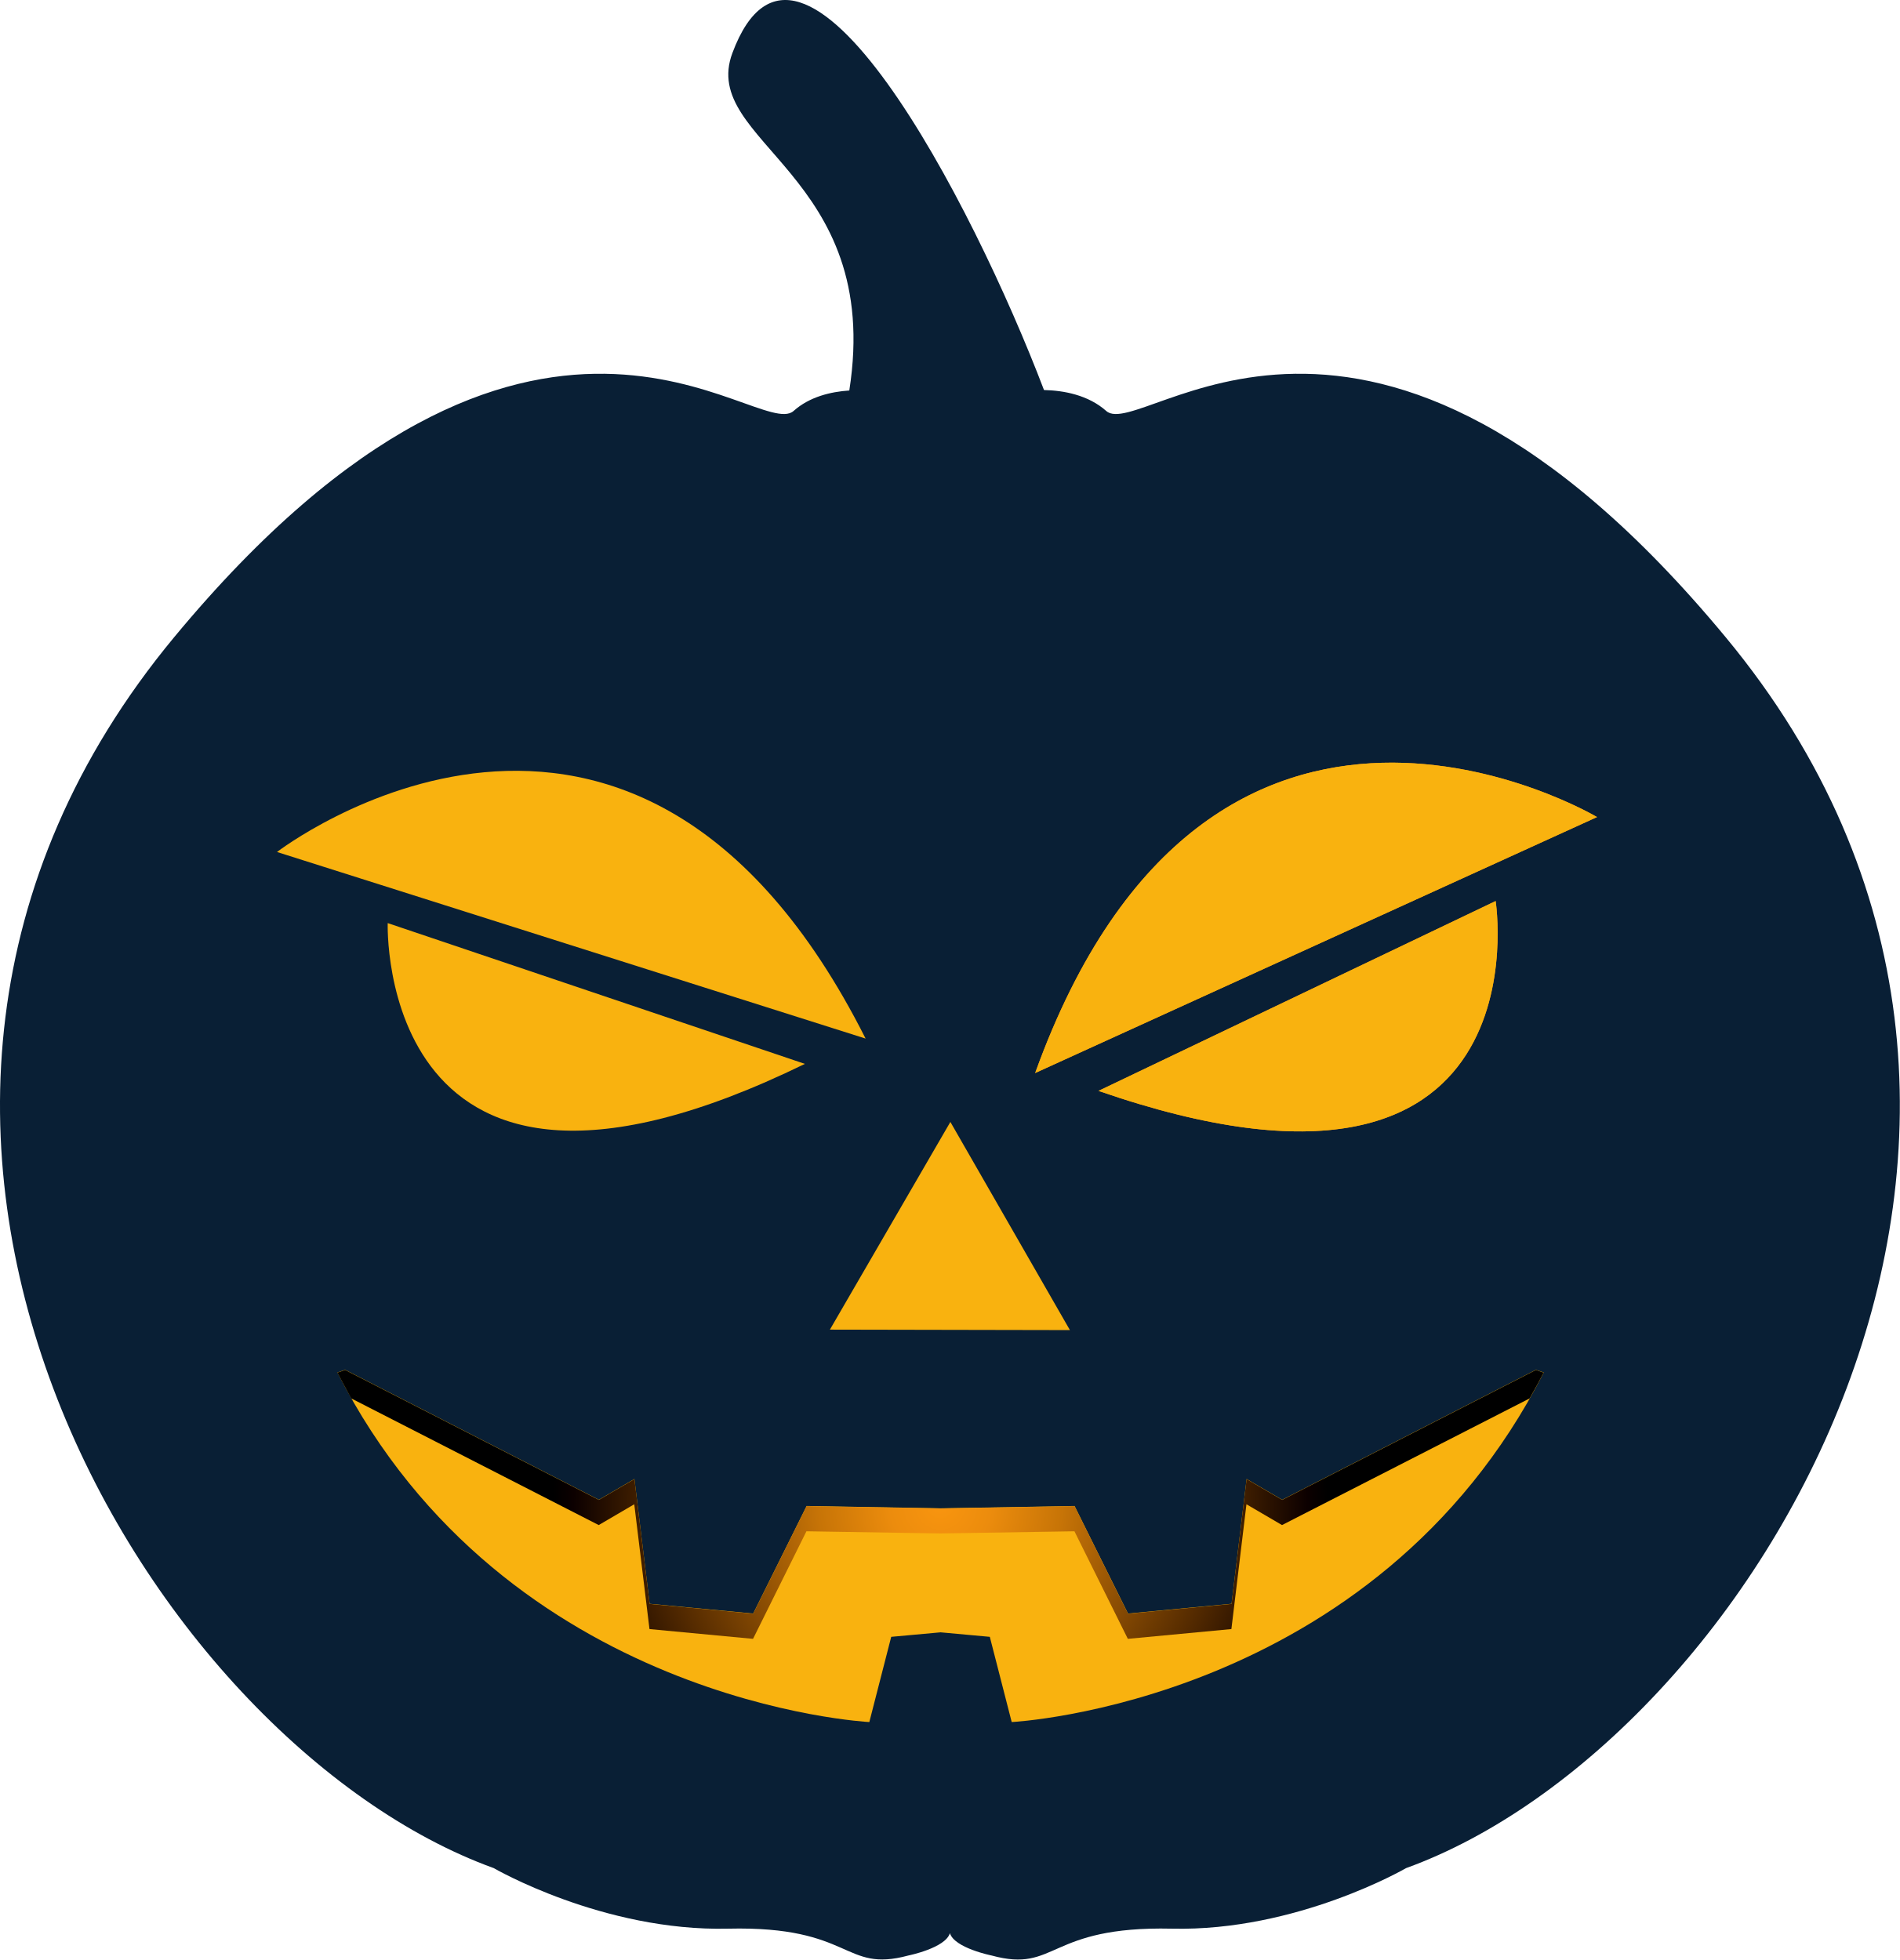
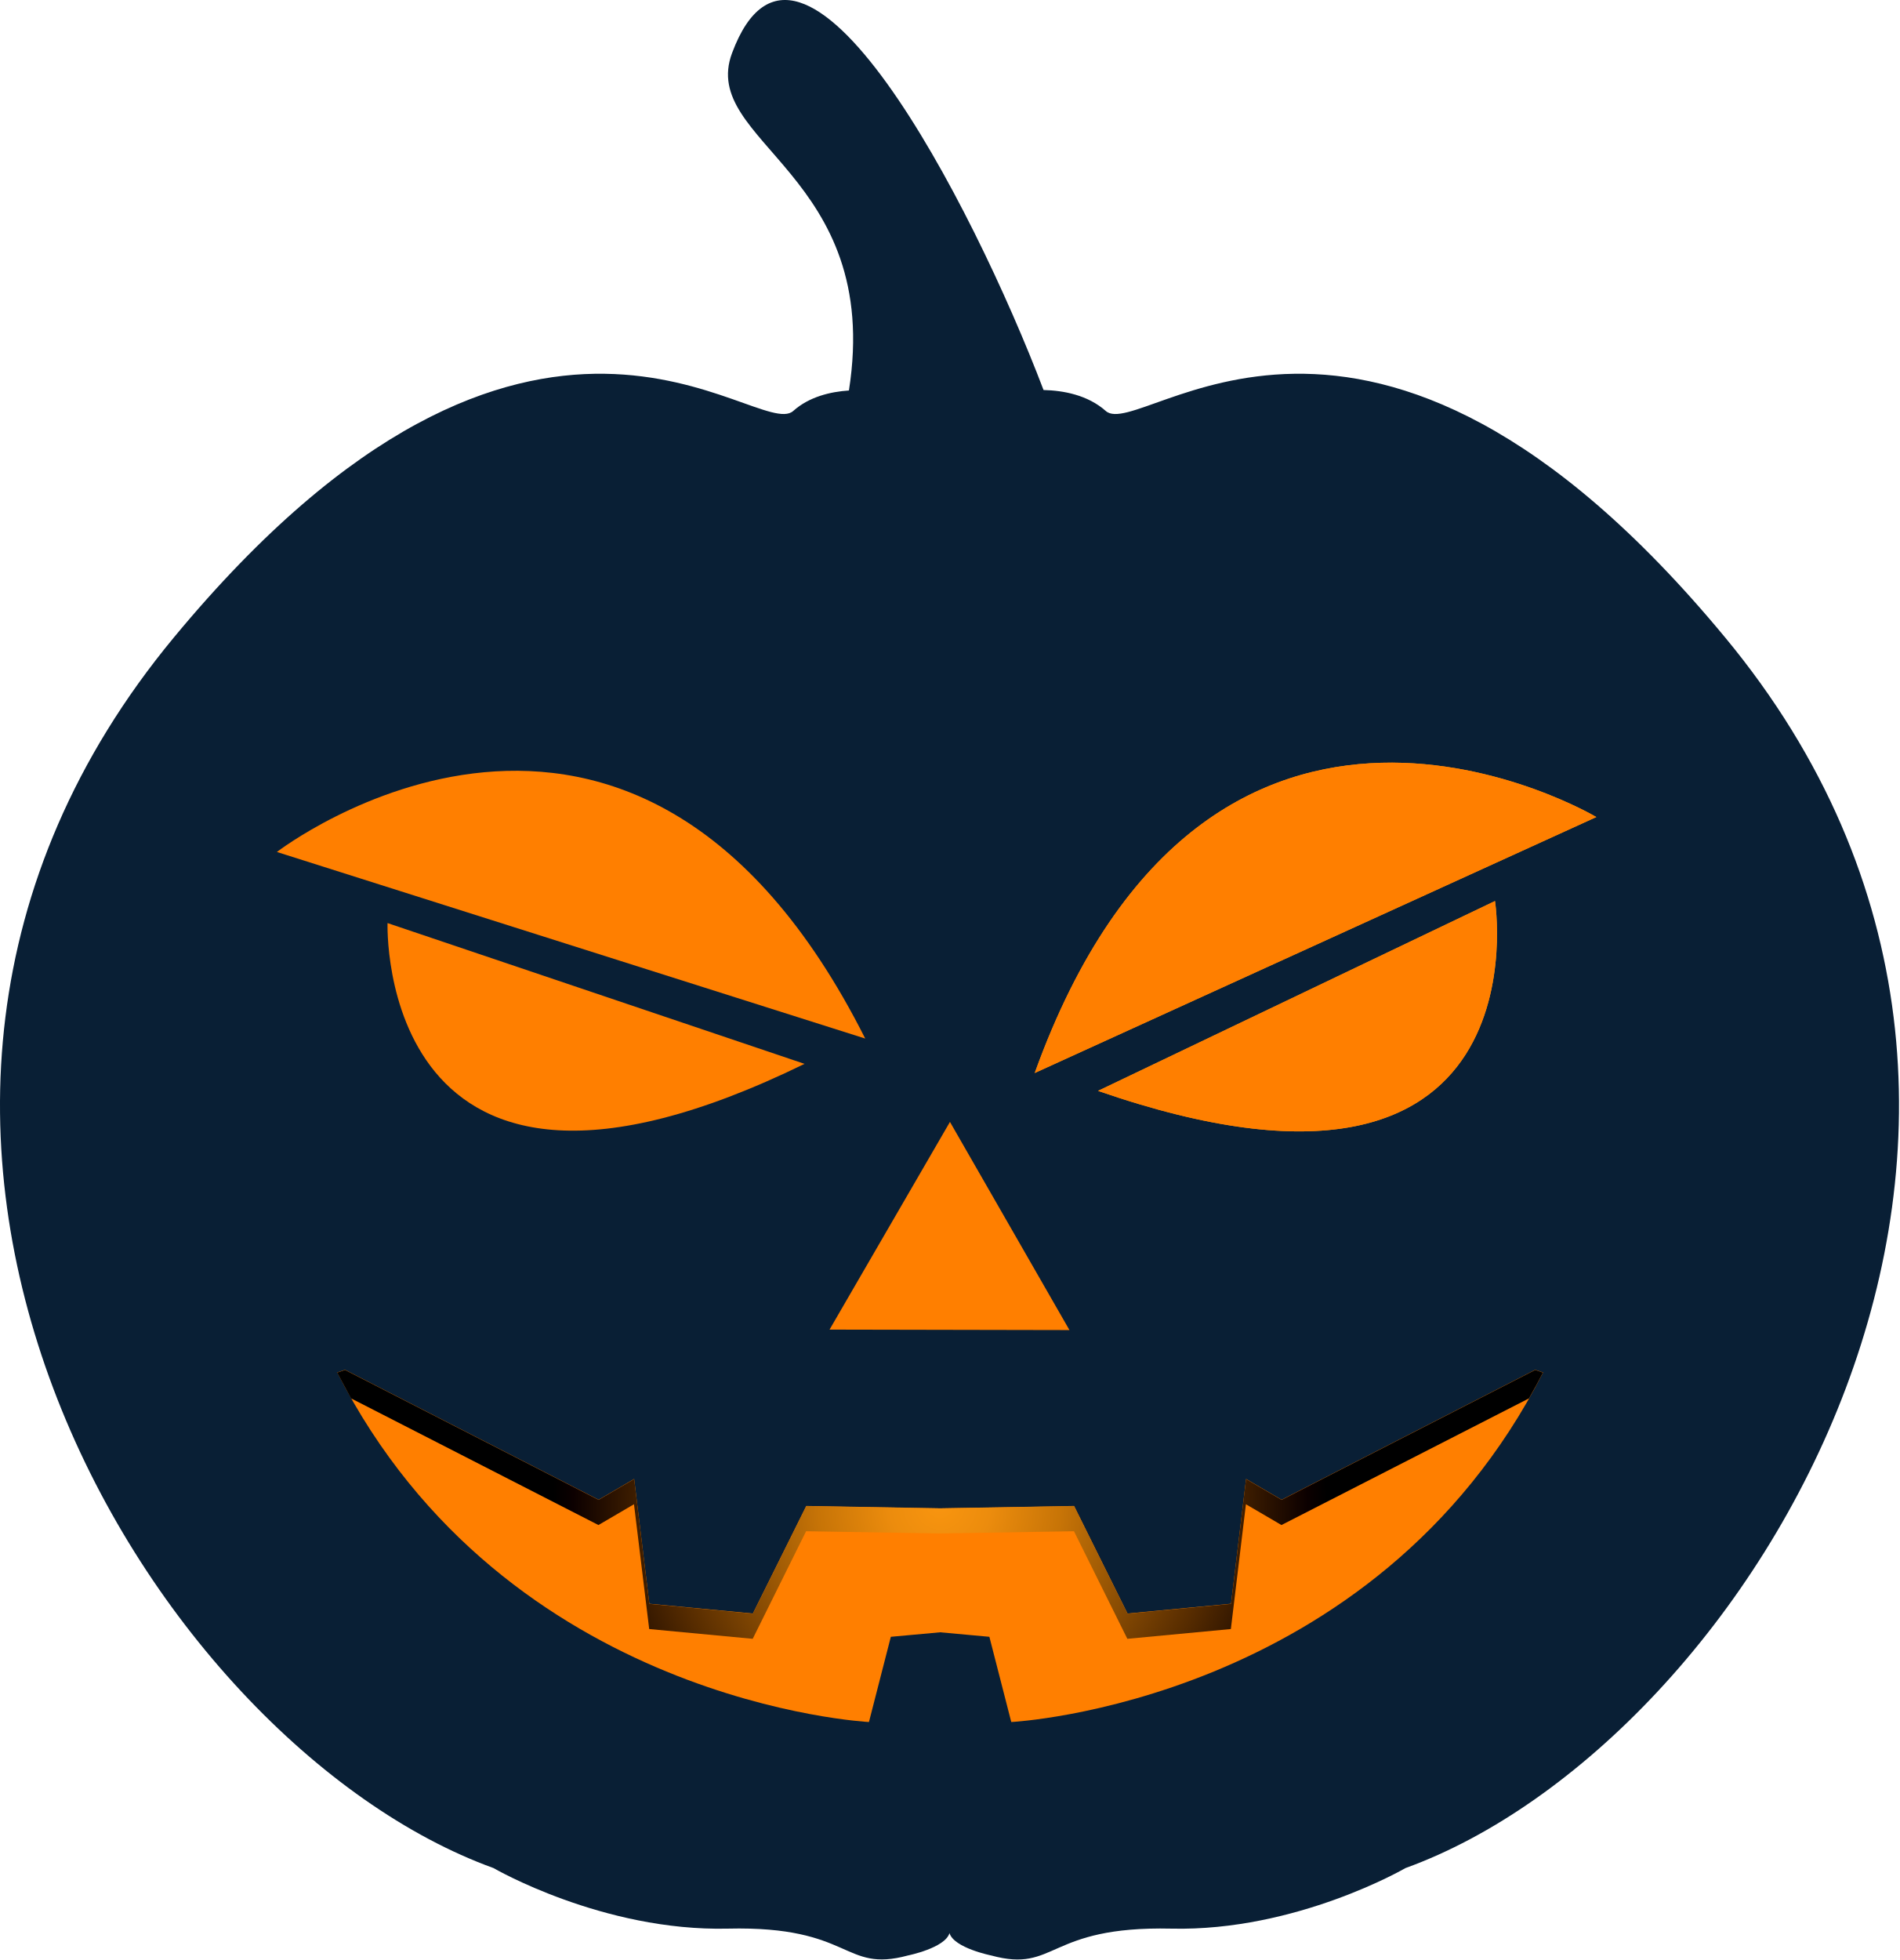
- <svg xmlns="http://www.w3.org/2000/svg" width="408" height="421" viewBox="0 0 408 421" fill="none">
-   <path d="M370.61 136.891C293.622 43.932 245.242 95.113 237.573 88.277C233.705 84.843 228.47 83.876 224.202 83.776C208.965 43.732 171.921 -27.855 157.284 11.389C150.082 30.628 189.693 37.263 182.391 83.876C178.423 84.143 173.855 85.21 170.421 88.277C162.752 95.113 114.405 43.932 37.383 136.891C-49.174 241.354 31.849 374.424 106.036 401.265C106.036 401.265 129.476 414.902 156.383 414.269C183.258 413.635 180.99 423.838 195.061 420.037C195.061 420.037 203.03 418.437 203.997 415.236C204.964 418.437 212.966 420.037 212.966 420.037C227.037 423.871 224.803 413.669 251.643 414.269C278.518 414.902 301.957 401.265 301.957 401.265C376.178 374.391 457.168 241.32 370.61 136.891Z" fill="#091F35" />
-   <path d="M229.77 285.699L204.097 240.987L178.223 285.599L229.77 285.699Z" fill="#F9B20F" />
-   <path d="M329.832 294.235L275.35 322.143L267.715 317.675L264.48 344.483L242.241 346.583L230.771 323.477L201.996 323.977L173.222 323.477L161.752 346.583L139.512 344.483L136.244 317.675L128.609 322.143L74.127 294.235L72.46 294.802C108.703 365.989 186.692 369.89 186.692 369.89L191.393 351.585L201.996 350.618L212.566 351.585L217.267 369.89C217.267 369.89 295.256 365.989 331.533 294.802L329.832 294.235Z" fill="#F9B20F" />
-   <path d="M128.576 327.578L136.211 323.11L139.479 349.917L161.718 352.018L173.188 328.912L201.963 329.378L230.738 328.912L242.208 352.018L264.447 349.917L267.681 323.11L275.317 327.578L328.498 300.37C329.532 298.57 330.532 296.703 331.499 294.835L329.832 294.269L275.35 322.176L267.715 317.708L264.48 344.516L242.241 346.617L230.771 323.51L201.996 324.01L173.222 323.51L161.752 346.617L139.512 344.516L136.244 317.708L128.609 322.176L74.127 294.269L72.46 294.835C73.427 296.703 74.427 298.536 75.427 300.37L128.576 327.578Z" fill="url(#paint0_radial_51:688)" />
-   <path d="M222.302 230.484L342.969 175.502C342.969 175.502 259.946 126.088 222.302 230.484Z" fill="#F9950F" />
-   <path d="M235.905 234.318L321.196 193.54C321.196 193.507 332.799 267.894 235.905 234.318Z" fill="#F9950F" />
-   <path d="M222.302 230.484L342.969 175.502C342.969 175.502 259.946 126.088 222.302 230.484Z" fill="#F9B20F" />
-   <path d="M235.905 234.318L321.196 193.54C321.196 193.507 332.799 267.894 235.905 234.318Z" fill="#F9B20F" />
-   <path d="M185.891 223.082C135.977 123.988 59.489 183.004 59.489 183.004L185.891 223.082Z" fill="#F9B20F" />
-   <path d="M172.855 228.517C80.696 273.529 83.263 198.275 83.263 198.275L172.855 228.517Z" fill="#F9B20F" />
+ <svg xmlns="http://www.w3.org/2000/svg" width="379" height="391" viewBox="0 0 379 391" fill="none">
+   <path d="M344.194 127.134C272.693 40.8 227.762 88.333 220.639 81.985C217.047 78.796 212.186 77.898 208.222 77.805C194.07 40.614 159.667 -25.87 146.073 10.577C139.384 28.445 176.172 34.607 169.39 77.898C165.705 78.145 161.463 79.136 158.274 81.985C151.151 88.333 106.251 40.8 34.719 127.134C-45.669 224.151 29.578 347.736 98.478 372.664C98.478 372.664 120.247 385.329 145.237 384.741C170.196 384.153 168.09 393.628 181.158 390.098C181.158 390.098 188.558 388.612 189.456 385.639C190.354 388.612 197.786 390.098 197.786 390.098C210.854 393.659 208.779 384.184 233.707 384.741C258.666 385.329 280.435 372.664 280.435 372.664C349.365 347.705 424.582 224.12 344.194 127.134Z" fill="#091F35" />
+   <path d="M213.393 265.336L189.549 223.81L165.52 265.243L213.393 265.336Z" fill="#FF7F00" />
+   <path d="M306.322 273.263L255.724 299.182L248.632 295.032L245.629 319.929L224.974 321.88L214.322 300.42L187.598 300.885L160.874 300.42L150.222 321.88L129.568 319.929L126.533 295.032L119.442 299.182L68.843 273.263L67.295 273.789C100.955 339.902 173.385 343.525 173.385 343.525L177.751 326.525L187.598 325.627L197.414 326.525L201.781 343.525C201.781 343.525 274.21 339.902 307.902 273.789L306.322 273.263Z" fill="#FF7F00" />
+   <path d="M119.411 304.229L126.502 300.08L129.537 324.976L150.191 326.927L160.844 305.468L187.567 305.901L214.291 305.468L224.943 326.927L245.598 324.976L248.601 300.08L255.693 304.229L305.084 278.961C306.044 277.289 306.973 275.554 307.871 273.82L306.322 273.294L255.724 299.213L248.632 295.063L245.629 319.96L224.974 321.911L214.322 300.451L187.598 300.916L160.874 300.451L150.222 321.911L129.568 319.96L126.533 295.063L119.442 299.213L68.843 273.294L67.295 273.82C68.193 275.554 69.122 277.258 70.051 278.961L119.411 304.229Z" fill="url(#paint0_radial_51:517)" />
+   <path d="M206.457 214.056L318.523 162.993C318.523 162.993 241.418 117.101 206.457 214.056Z" fill="#F9950F" />
+   <path d="M219.091 217.617L298.302 179.745C298.302 179.714 309.078 248.8 219.091 217.617Z" fill="#F9950F" />
+   <path d="M206.457 214.056L318.523 162.993C318.523 162.993 241.418 117.101 206.457 214.056Z" fill="#FF7F00" />
+   <path d="M219.091 217.617L298.302 179.745C298.302 179.714 309.078 248.8 219.091 217.617Z" fill="#FF7F00" />
+   <path d="M172.642 207.181C126.285 115.15 55.249 169.96 55.249 169.96L172.642 207.181Z" fill="#FF7F00" />
+   <path d="M160.534 212.229C74.944 254.033 77.328 184.143 77.328 184.143L160.534 212.229Z" fill="#FF7F00" />
  <defs>
-     <radialGradient id="paint0_radial_51:688" cx="0" cy="0" r="1" gradientUnits="userSpaceOnUse" gradientTransform="translate(201.955 323.123) scale(93.852)">
+     <radialGradient id="paint0_radial_51:517" cx="0" cy="0" r="1" gradientUnits="userSpaceOnUse" gradientTransform="translate(187.56 300.092) scale(87.1625)">
      <stop stop-color="#F9950F" />
      <stop offset="0.116" stop-color="#EC8C0D" />
      <stop offset="0.279" stop-color="#C77407" />
      <stop offset="0.628" stop-color="#572C00" />
      <stop offset="0.843" stop-color="#0C0000" />
      <stop offset="0.889" />
      <stop offset="1" />
    </radialGradient>
  </defs>
</svg>
